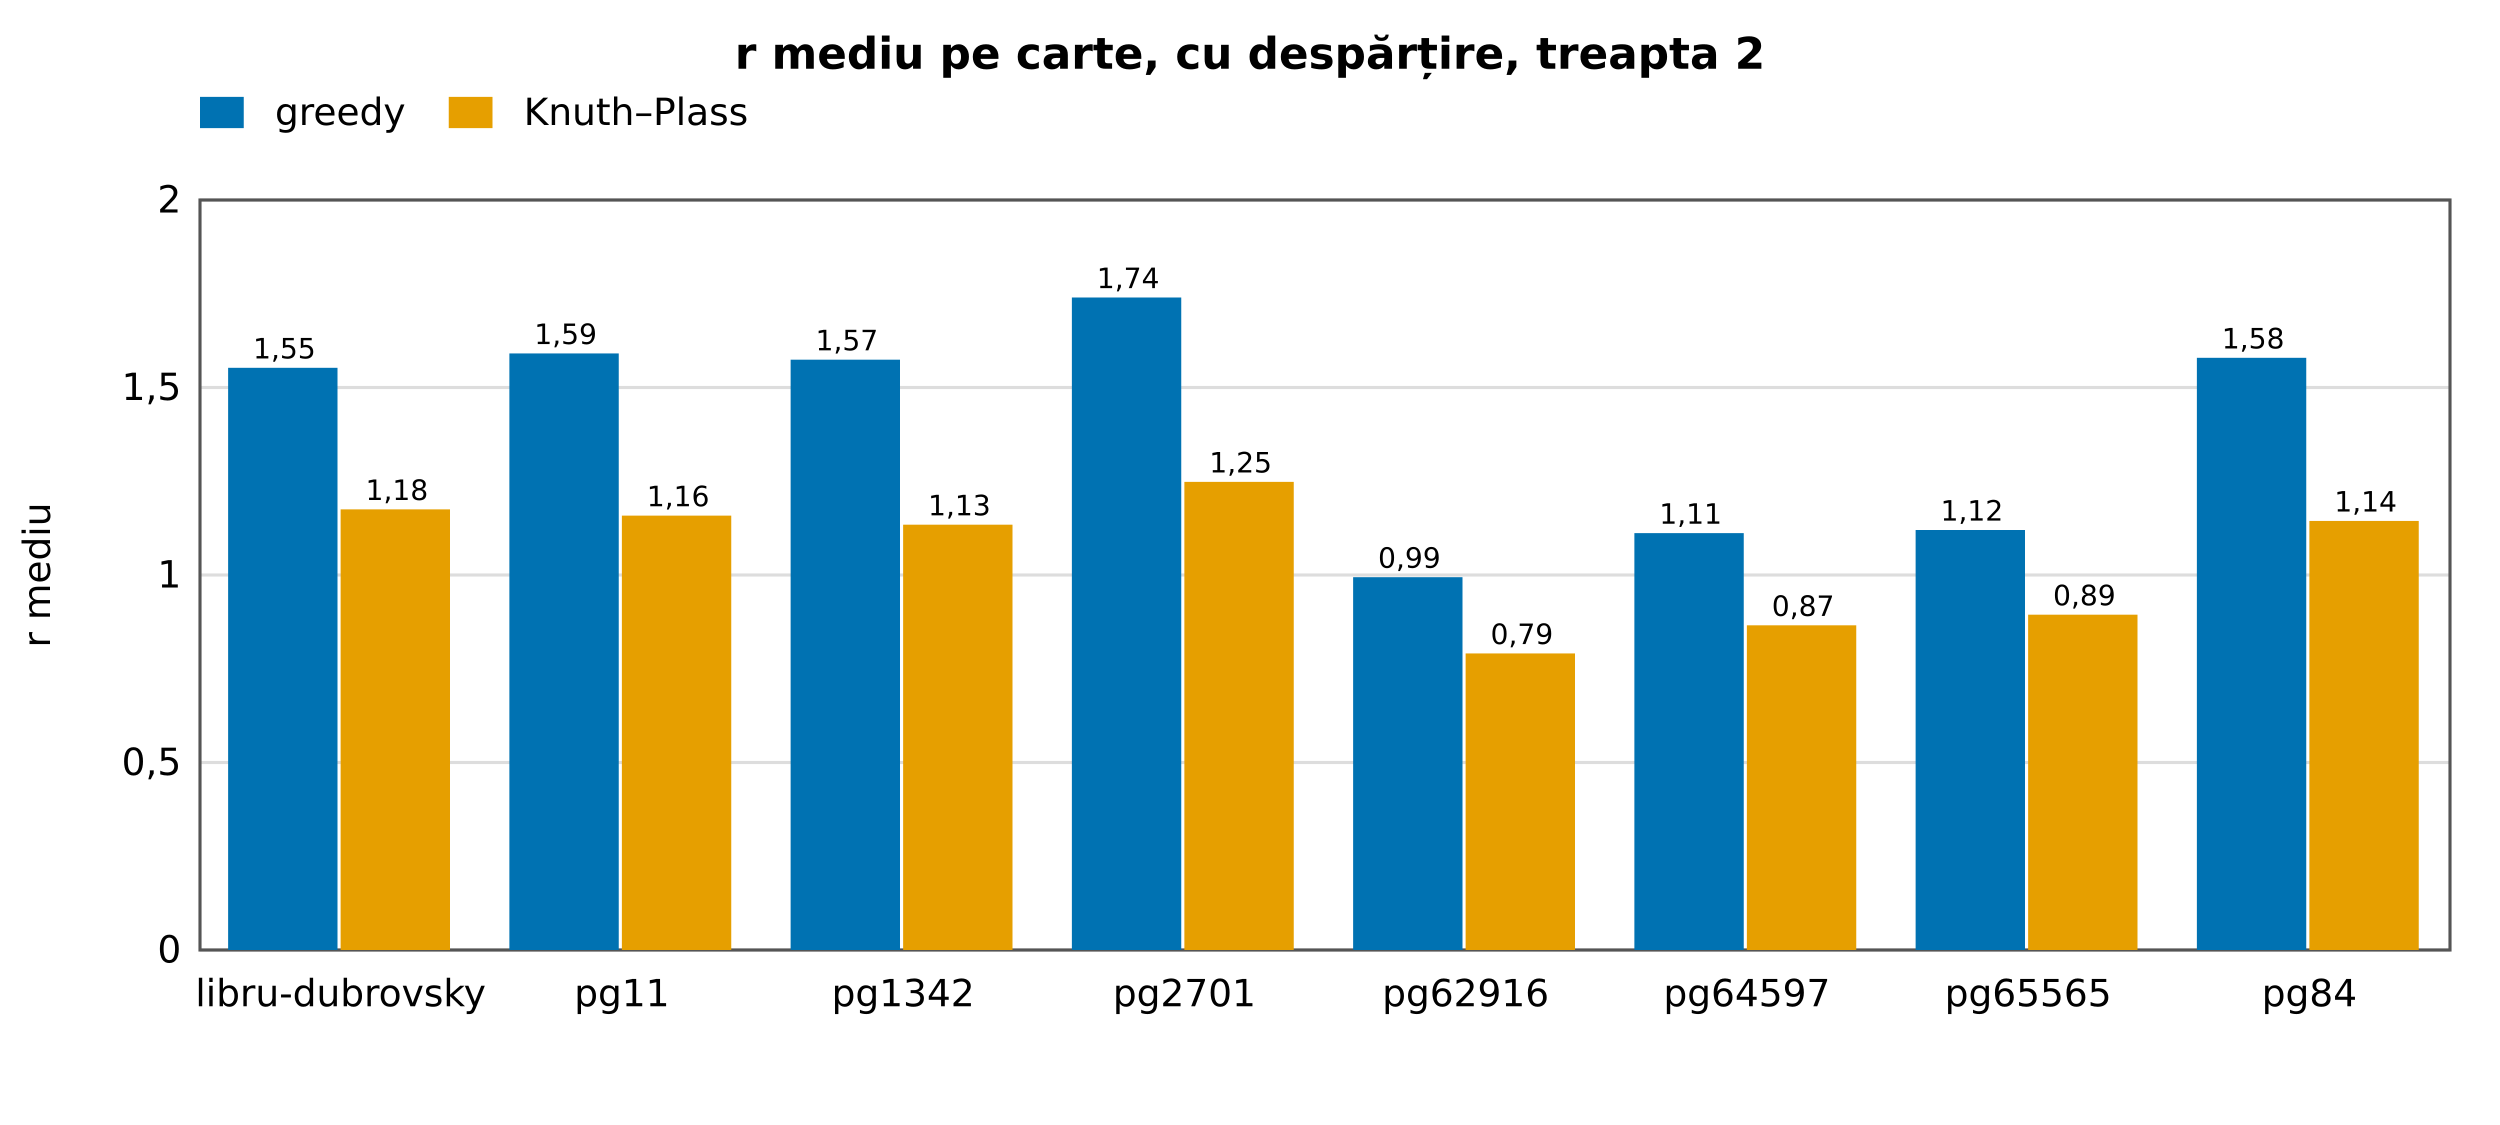
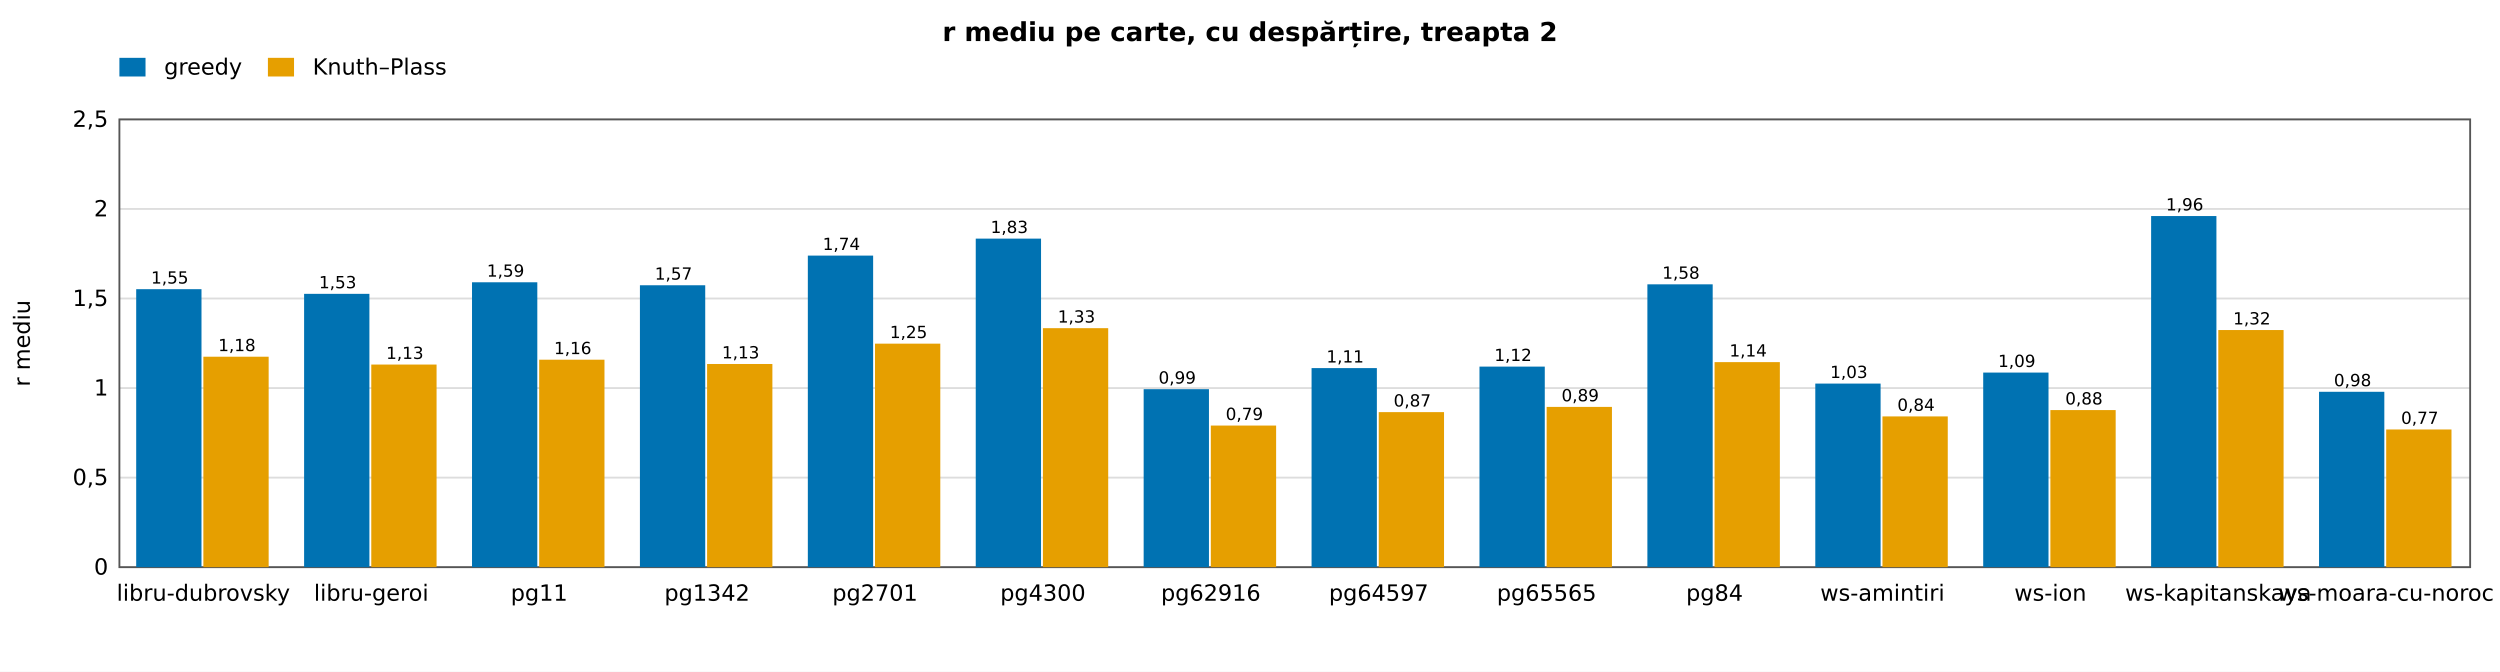
- <svg xmlns="http://www.w3.org/2000/svg" width="800" height="360" viewBox="0 0 800 360" font-family="DejaVu Sans, sans-serif" font-size="12">
+ <svg xmlns="http://www.w3.org/2000/svg" width="1340" height="360" viewBox="0 0 1340 360" font-family="DejaVu Sans, sans-serif" font-size="12">
  <rect width="100%" height="100%" fill="#fff" />
-   <text x="400.0" y="22" text-anchor="middle" font-size="14" font-weight="bold">r mediu pe carte, cu despărțire, treapta 2</text>
-   <text x="424.0" y="348" text-anchor="middle" />
+   <text x="670.0" y="22" text-anchor="middle" font-size="14" font-weight="bold">r mediu pe carte, cu despărțire, treapta 2</text>
+   <text x="694.0" y="348" text-anchor="middle" />
  <text transform="translate(16 184.0) rotate(-90)" text-anchor="middle">r mediu</text>
-   <line x1="64" y1="304.0" x2="784" y2="304.0" stroke="#ddd" />
+   <line x1="64" y1="304.0" x2="1324" y2="304.0" stroke="#ddd" />
  <text x="58" y="308.0" text-anchor="end">0</text>
-   <line x1="64" y1="244.0" x2="784" y2="244.0" stroke="#ddd" />
-   <text x="58" y="248.0" text-anchor="end">0,5</text>
-   <line x1="64" y1="184.0" x2="784" y2="184.0" stroke="#ddd" />
-   <text x="58" y="188.0" text-anchor="end">1</text>
-   <line x1="64" y1="124.0" x2="784" y2="124.0" stroke="#ddd" />
-   <text x="58" y="128.0" text-anchor="end">1,5</text>
-   <line x1="64" y1="64.0" x2="784" y2="64.0" stroke="#ddd" />
-   <text x="58" y="68.0" text-anchor="end">2</text>
-   <rect x="64" y="64" width="720" height="240" fill="none" stroke="#555" />
-   <rect x="73.0" y="117.7" width="35.0" height="186.3" fill="#0072B2" />
-   <text x="91.0" y="114.7" text-anchor="middle" font-size="9">1,55</text>
-   <rect x="109.0" y="163.0" width="35.0" height="141.0" fill="#E69F00" />
-   <text x="127.0" y="160.0" text-anchor="middle" font-size="9">1,18</text>
+   <line x1="64" y1="256.0" x2="1324" y2="256.0" stroke="#ddd" />
+   <text x="58" y="260.0" text-anchor="end">0,5</text>
+   <line x1="64" y1="208.0" x2="1324" y2="208.0" stroke="#ddd" />
+   <text x="58" y="212.0" text-anchor="end">1</text>
+   <line x1="64" y1="160.0" x2="1324" y2="160.0" stroke="#ddd" />
+   <text x="58" y="164.0" text-anchor="end">1,5</text>
+   <line x1="64" y1="112.0" x2="1324" y2="112.0" stroke="#ddd" />
+   <text x="58" y="116.0" text-anchor="end">2</text>
+   <line x1="64" y1="64.0" x2="1324" y2="64.0" stroke="#ddd" />
+   <text x="58" y="68.0" text-anchor="end">2,5</text>
+   <rect x="64" y="64" width="1260" height="240" fill="none" stroke="#555" />
+   <rect x="73.0" y="155.0" width="35.0" height="149.0" fill="#0072B2" />
+   <text x="91.0" y="152.0" text-anchor="middle" font-size="9">1,55</text>
+   <rect x="109.0" y="191.2" width="35.0" height="112.8" fill="#E69F00" />
+   <text x="127.0" y="188.2" text-anchor="middle" font-size="9">1,18</text>
  <text x="109.0" y="322" text-anchor="middle">libru-dubrovsky</text>
-   <rect x="163.0" y="113.1" width="35.0" height="190.9" fill="#0072B2" />
-   <text x="181.0" y="110.1" text-anchor="middle" font-size="9">1,59</text>
-   <rect x="199.0" y="165.0" width="35.0" height="139.0" fill="#E69F00" />
-   <text x="217.0" y="162.0" text-anchor="middle" font-size="9">1,16</text>
-   <text x="199.0" y="322" text-anchor="middle">pg11</text>
-   <rect x="253.0" y="115.1" width="35.0" height="188.9" fill="#0072B2" />
-   <text x="271.0" y="112.1" text-anchor="middle" font-size="9">1,57</text>
-   <rect x="289.0" y="167.9" width="35.0" height="136.1" fill="#E69F00" />
-   <text x="307.0" y="164.9" text-anchor="middle" font-size="9">1,13</text>
-   <text x="289.0" y="322" text-anchor="middle">pg1342</text>
-   <rect x="343.0" y="95.2" width="35.0" height="208.8" fill="#0072B2" />
-   <text x="361.0" y="92.2" text-anchor="middle" font-size="9">1,74</text>
-   <rect x="379.0" y="154.2" width="35.0" height="149.8" fill="#E69F00" />
-   <text x="397.0" y="151.2" text-anchor="middle" font-size="9">1,25</text>
-   <text x="379.0" y="322" text-anchor="middle">pg2701</text>
-   <rect x="433.0" y="184.7" width="35.0" height="119.3" fill="#0072B2" />
-   <text x="451.0" y="181.7" text-anchor="middle" font-size="9">0,99</text>
-   <rect x="469.0" y="209.1" width="35.0" height="94.9" fill="#E69F00" />
-   <text x="487.0" y="206.1" text-anchor="middle" font-size="9">0,79</text>
-   <text x="469.0" y="322" text-anchor="middle">pg62916</text>
-   <rect x="523.0" y="170.6" width="35.0" height="133.4" fill="#0072B2" />
-   <text x="541.0" y="167.6" text-anchor="middle" font-size="9">1,11</text>
-   <rect x="559.0" y="200.1" width="35.0" height="103.9" fill="#E69F00" />
-   <text x="577.0" y="197.1" text-anchor="middle" font-size="9">0,87</text>
-   <text x="559.0" y="322" text-anchor="middle">pg64597</text>
-   <rect x="613.0" y="169.6" width="35.0" height="134.4" fill="#0072B2" />
-   <text x="631.0" y="166.6" text-anchor="middle" font-size="9">1,12</text>
-   <rect x="649.0" y="196.7" width="35.0" height="107.3" fill="#E69F00" />
-   <text x="667.0" y="193.7" text-anchor="middle" font-size="9">0,89</text>
-   <text x="649.0" y="322" text-anchor="middle">pg65565</text>
-   <rect x="703.0" y="114.5" width="35.0" height="189.5" fill="#0072B2" />
-   <text x="721.0" y="111.5" text-anchor="middle" font-size="9">1,58</text>
-   <rect x="739.0" y="166.7" width="35.0" height="137.3" fill="#E69F00" />
-   <text x="757.0" y="163.7" text-anchor="middle" font-size="9">1,14</text>
-   <text x="739.0" y="322" text-anchor="middle">pg84</text>
+   <rect x="163.0" y="157.5" width="35.0" height="146.5" fill="#0072B2" />
+   <text x="181.0" y="154.5" text-anchor="middle" font-size="9">1,53</text>
+   <rect x="199.0" y="195.4" width="35.0" height="108.6" fill="#E69F00" />
+   <text x="217.0" y="192.4" text-anchor="middle" font-size="9">1,13</text>
+   <text x="199.0" y="322" text-anchor="middle">libru-geroi</text>
+   <rect x="253.0" y="151.3" width="35.0" height="152.7" fill="#0072B2" />
+   <text x="271.0" y="148.3" text-anchor="middle" font-size="9">1,59</text>
+   <rect x="289.0" y="192.8" width="35.0" height="111.2" fill="#E69F00" />
+   <text x="307.0" y="189.8" text-anchor="middle" font-size="9">1,16</text>
+   <text x="289.0" y="322" text-anchor="middle">pg11</text>
+   <rect x="343.0" y="152.9" width="35.0" height="151.1" fill="#0072B2" />
+   <text x="361.0" y="149.9" text-anchor="middle" font-size="9">1,57</text>
+   <rect x="379.0" y="195.1" width="35.0" height="108.9" fill="#E69F00" />
+   <text x="397.0" y="192.1" text-anchor="middle" font-size="9">1,13</text>
+   <text x="379.0" y="322" text-anchor="middle">pg1342</text>
+   <rect x="433.0" y="137.0" width="35.0" height="167.0" fill="#0072B2" />
+   <text x="451.0" y="134.0" text-anchor="middle" font-size="9">1,74</text>
+   <rect x="469.0" y="184.2" width="35.0" height="119.8" fill="#E69F00" />
+   <text x="487.0" y="181.2" text-anchor="middle" font-size="9">1,25</text>
+   <text x="469.0" y="322" text-anchor="middle">pg2701</text>
+   <rect x="523.0" y="127.9" width="35.0" height="176.1" fill="#0072B2" />
+   <text x="541.0" y="124.9" text-anchor="middle" font-size="9">1,83</text>
+   <rect x="559.0" y="175.9" width="35.0" height="128.1" fill="#E69F00" />
+   <text x="577.0" y="172.9" text-anchor="middle" font-size="9">1,33</text>
+   <text x="559.0" y="322" text-anchor="middle">pg4300</text>
+   <rect x="613.0" y="208.6" width="35.0" height="95.4" fill="#0072B2" />
+   <text x="631.0" y="205.6" text-anchor="middle" font-size="9">0,99</text>
+   <rect x="649.0" y="228.1" width="35.0" height="75.9" fill="#E69F00" />
+   <text x="667.0" y="225.1" text-anchor="middle" font-size="9">0,79</text>
+   <text x="649.0" y="322" text-anchor="middle">pg62916</text>
+   <rect x="703.0" y="197.3" width="35.0" height="106.7" fill="#0072B2" />
+   <text x="721.0" y="194.3" text-anchor="middle" font-size="9">1,11</text>
+   <rect x="739.0" y="220.9" width="35.0" height="83.1" fill="#E69F00" />
+   <text x="757.0" y="217.9" text-anchor="middle" font-size="9">0,87</text>
+   <text x="739.0" y="322" text-anchor="middle">pg64597</text>
+   <rect x="793.0" y="196.5" width="35.0" height="107.5" fill="#0072B2" />
+   <text x="811.0" y="193.5" text-anchor="middle" font-size="9">1,12</text>
+   <rect x="829.0" y="218.1" width="35.0" height="85.9" fill="#E69F00" />
+   <text x="847.0" y="215.1" text-anchor="middle" font-size="9">0,89</text>
+   <text x="829.0" y="322" text-anchor="middle">pg65565</text>
+   <rect x="883.0" y="152.4" width="35.0" height="151.6" fill="#0072B2" />
+   <text x="901.0" y="149.4" text-anchor="middle" font-size="9">1,58</text>
+   <rect x="919.0" y="194.1" width="35.0" height="109.9" fill="#E69F00" />
+   <text x="937.0" y="191.1" text-anchor="middle" font-size="9">1,14</text>
+   <text x="919.0" y="322" text-anchor="middle">pg84</text>
+   <rect x="973.0" y="205.6" width="35.0" height="98.4" fill="#0072B2" />
+   <text x="991.0" y="202.6" text-anchor="middle" font-size="9">1,03</text>
+   <rect x="1009.0" y="223.2" width="35.0" height="80.8" fill="#E69F00" />
+   <text x="1027.0" y="220.2" text-anchor="middle" font-size="9">0,84</text>
+   <text x="1009.0" y="322" text-anchor="middle">ws-amintiri</text>
+   <rect x="1063.0" y="199.7" width="35.0" height="104.3" fill="#0072B2" />
+   <text x="1081.0" y="196.7" text-anchor="middle" font-size="9">1,09</text>
+   <rect x="1099.0" y="219.8" width="35.0" height="84.2" fill="#E69F00" />
+   <text x="1117.0" y="216.8" text-anchor="middle" font-size="9">0,88</text>
+   <text x="1099.0" y="322" text-anchor="middle">ws-ion</text>
+   <rect x="1153.0" y="115.8" width="35.0" height="188.2" fill="#0072B2" />
+   <text x="1171.0" y="112.8" text-anchor="middle" font-size="9">1,96</text>
+   <rect x="1189.0" y="176.9" width="35.0" height="127.1" fill="#E69F00" />
+   <text x="1207.0" y="173.9" text-anchor="middle" font-size="9">1,32</text>
+   <text x="1189.0" y="322" text-anchor="middle">ws-kapitanskaya</text>
+   <rect x="1243.0" y="210.0" width="35.0" height="94.0" fill="#0072B2" />
+   <text x="1261.0" y="207.0" text-anchor="middle" font-size="9">0,98</text>
+   <rect x="1279.0" y="230.2" width="35.0" height="73.8" fill="#E69F00" />
+   <text x="1297.0" y="227.2" text-anchor="middle" font-size="9">0,77</text>
+   <text x="1279.0" y="322" text-anchor="middle">ws-moara-cu-noroc</text>
  <rect x="64" y="31" width="14" height="10" fill="#0072B2" />
  <text x="88" y="40">greedy</text>
  <rect x="143.6" y="31" width="14" height="10" fill="#E69F00" />
  <text x="167.6" y="40">Knuth–Plass</text>
</svg>
